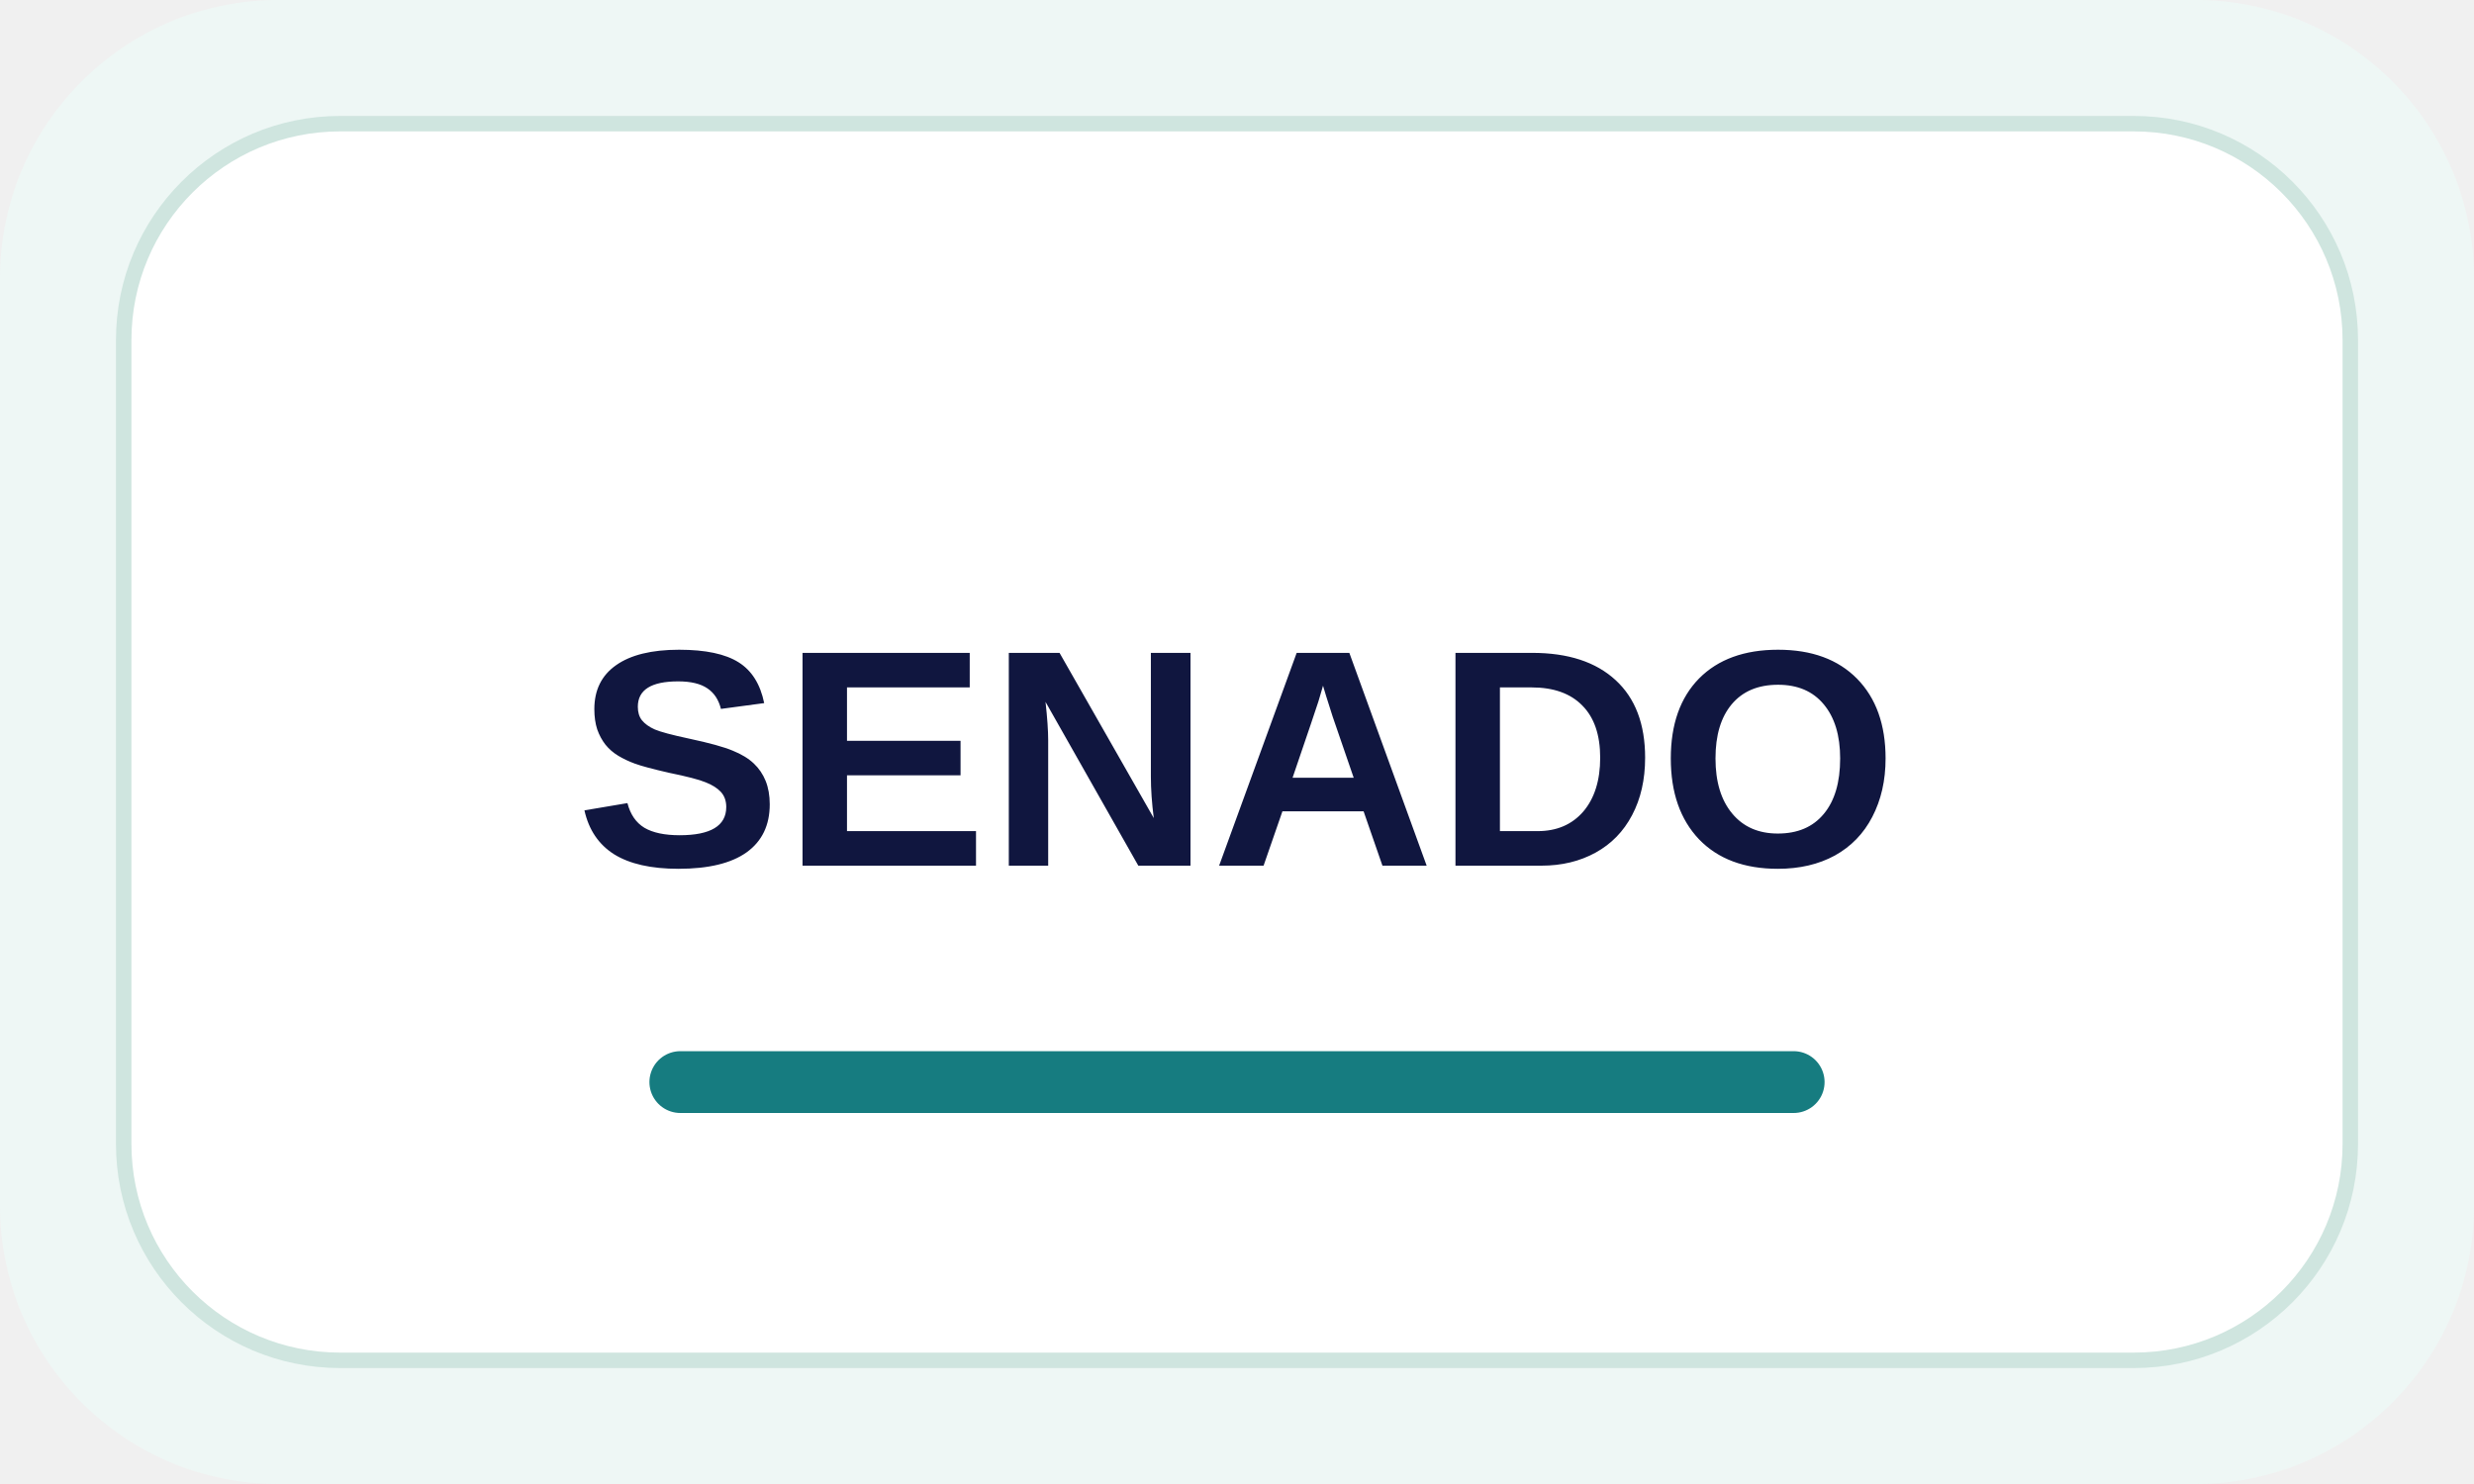
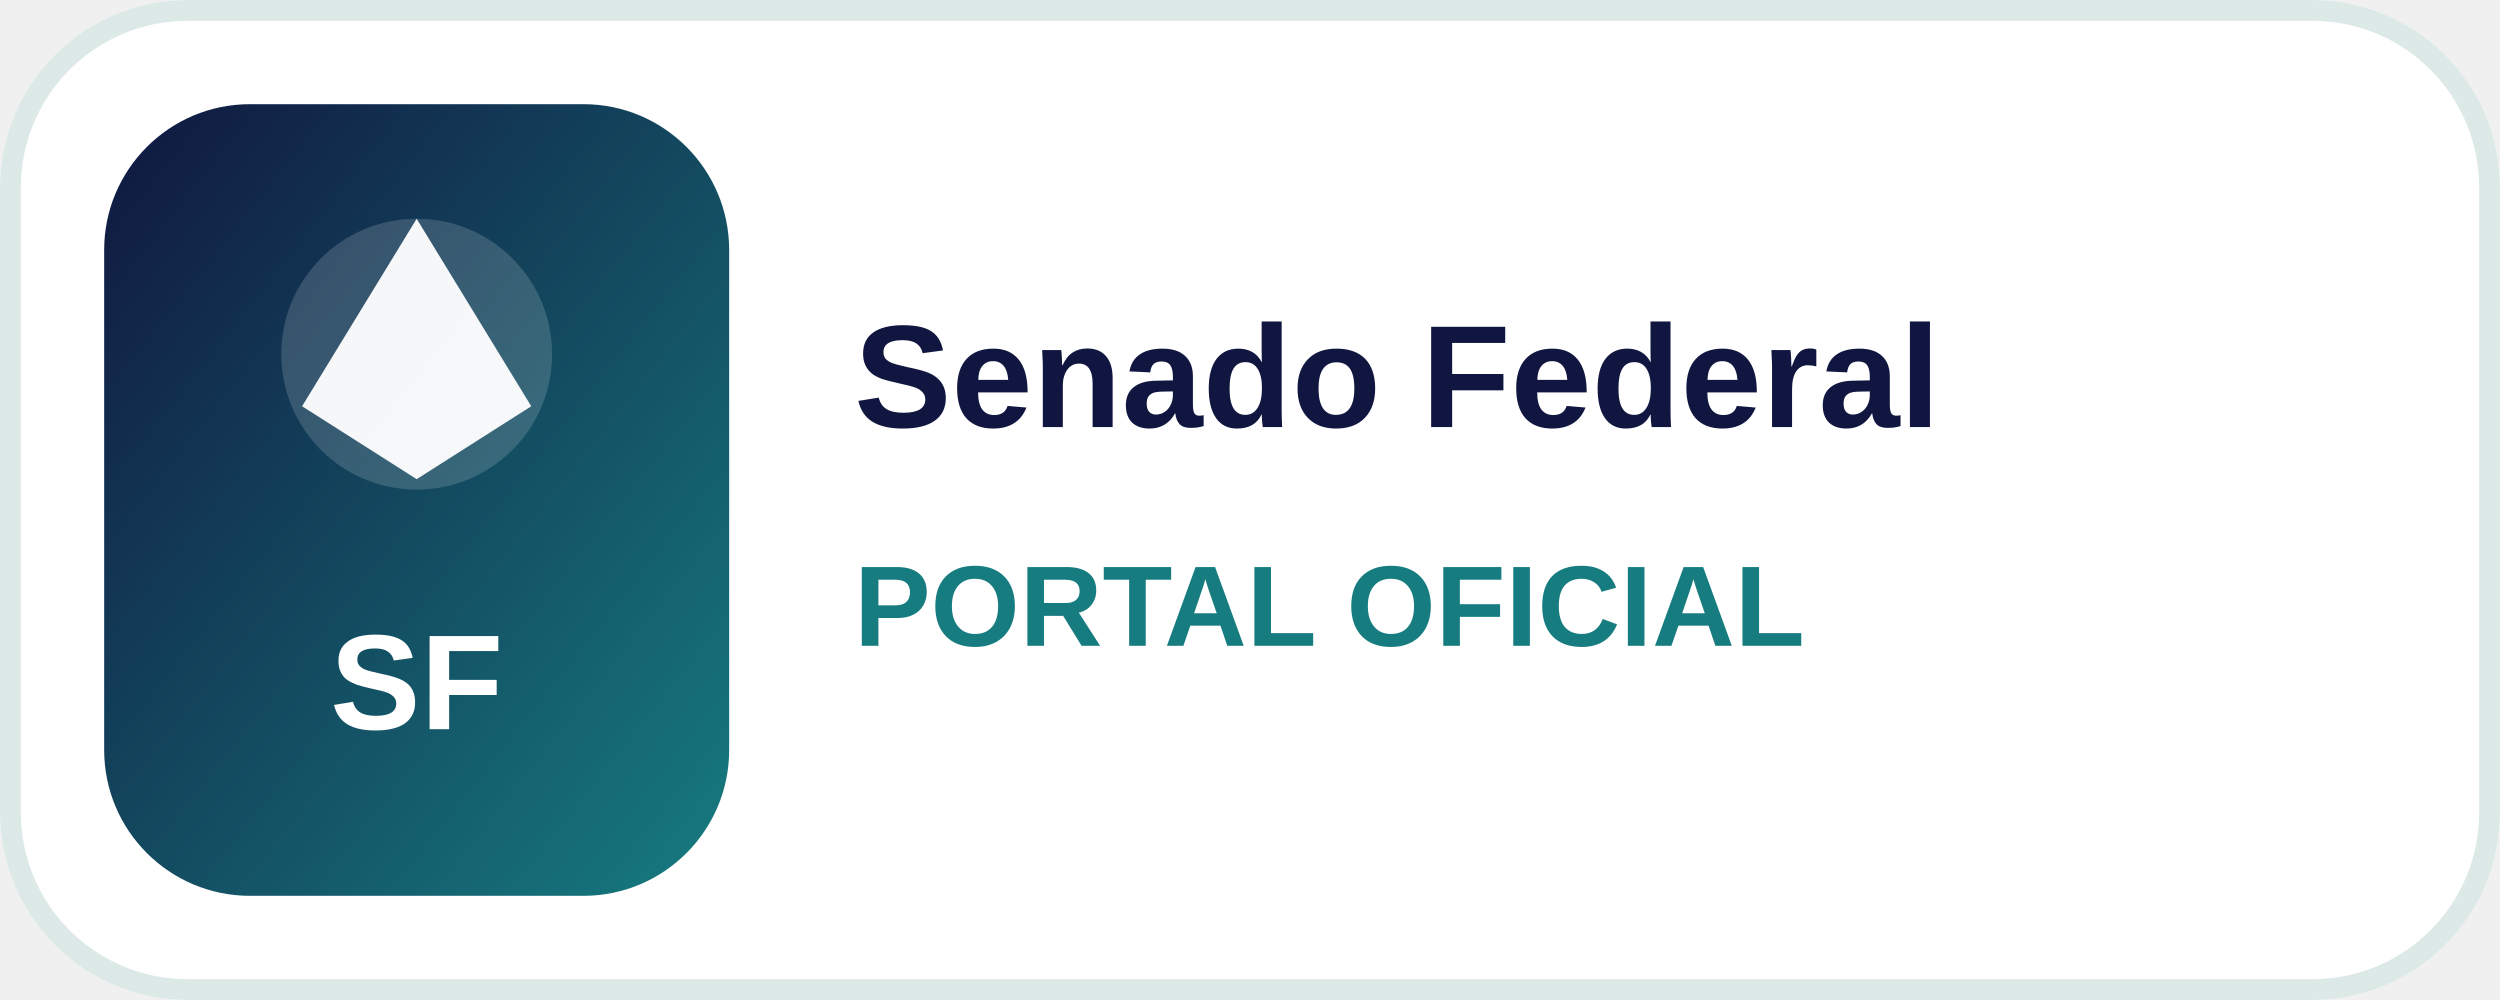
- <svg xmlns="http://www.w3.org/2000/svg" viewBox="0 0 160 96" role="img" aria-labelledby="t d">
-   <rect width="160" height="96" rx="18" fill="#eef7f5" />
-   <rect x="8" y="8" width="144" height="80" rx="14" fill="#ffffff" stroke="#cfe5df" />
-   <text x="80" y="56" text-anchor="middle" font-family="Arial,Helvetica,sans-serif" font-size="20" font-weight="700" fill="#10163f">SENADO</text>
-   <path d="M44 70h72" stroke="#167c80" stroke-width="4" stroke-linecap="round" />
+ <svg xmlns="http://www.w3.org/2000/svg" viewBox="0 0 240 96" role="img" aria-labelledby="t d">
+   <defs>
+     <linearGradient id="g" x1="0" y1="0" x2="1" y2="1">
+       <stop stop-color="#10163f" />
+       <stop offset="1" stop-color="#167c80" />
+     </linearGradient>
+   </defs>
+   <rect width="240" height="96" rx="18" fill="#ffffff" />
+   <rect x="1" y="1" width="238" height="94" rx="17" fill="none" stroke="#dce9e6" stroke-width="2" />
+   <rect x="10" y="10" width="60" height="76" rx="14" fill="url(#g)" />
+   <circle cx="40" cy="34" r="13" fill="#fff" opacity=".16" />
+   <path d="M29 39l11-18 11 18-11 7z" fill="#fff" opacity=".95" />
+   <text x="40" y="70" text-anchor="middle" font-family="Arial,sans-serif" font-size="13" font-weight="800" fill="#fff">SF</text>
+   <text x="82" y="41" font-family="Arial,sans-serif" font-size="14" font-weight="800" fill="#10163f">Senado Federal</text>
+   <text x="82" y="62" font-family="Arial,sans-serif" font-size="11" font-weight="700" fill="#167c80">PORTAL OFICIAL</text>
</svg>
